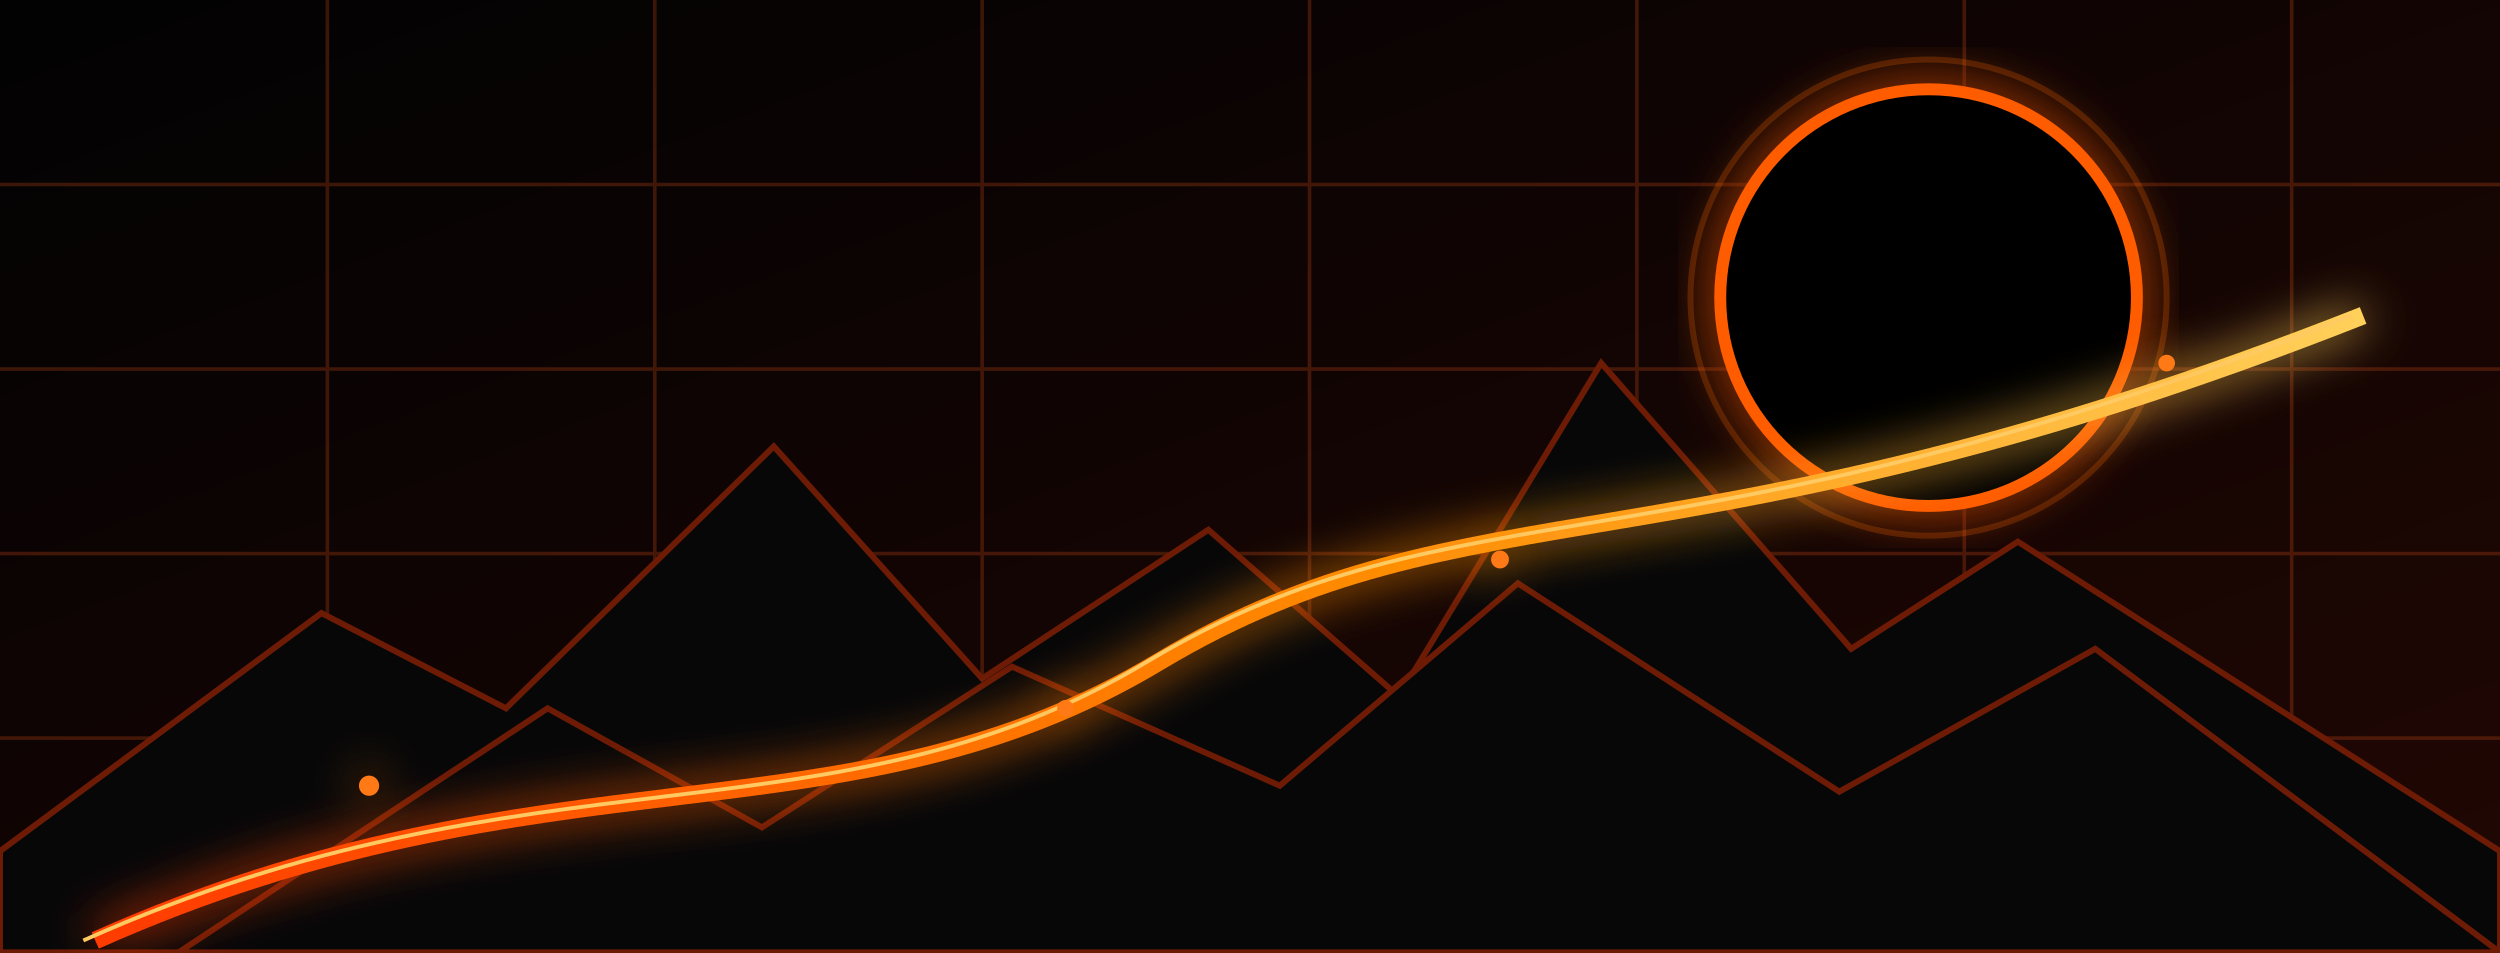
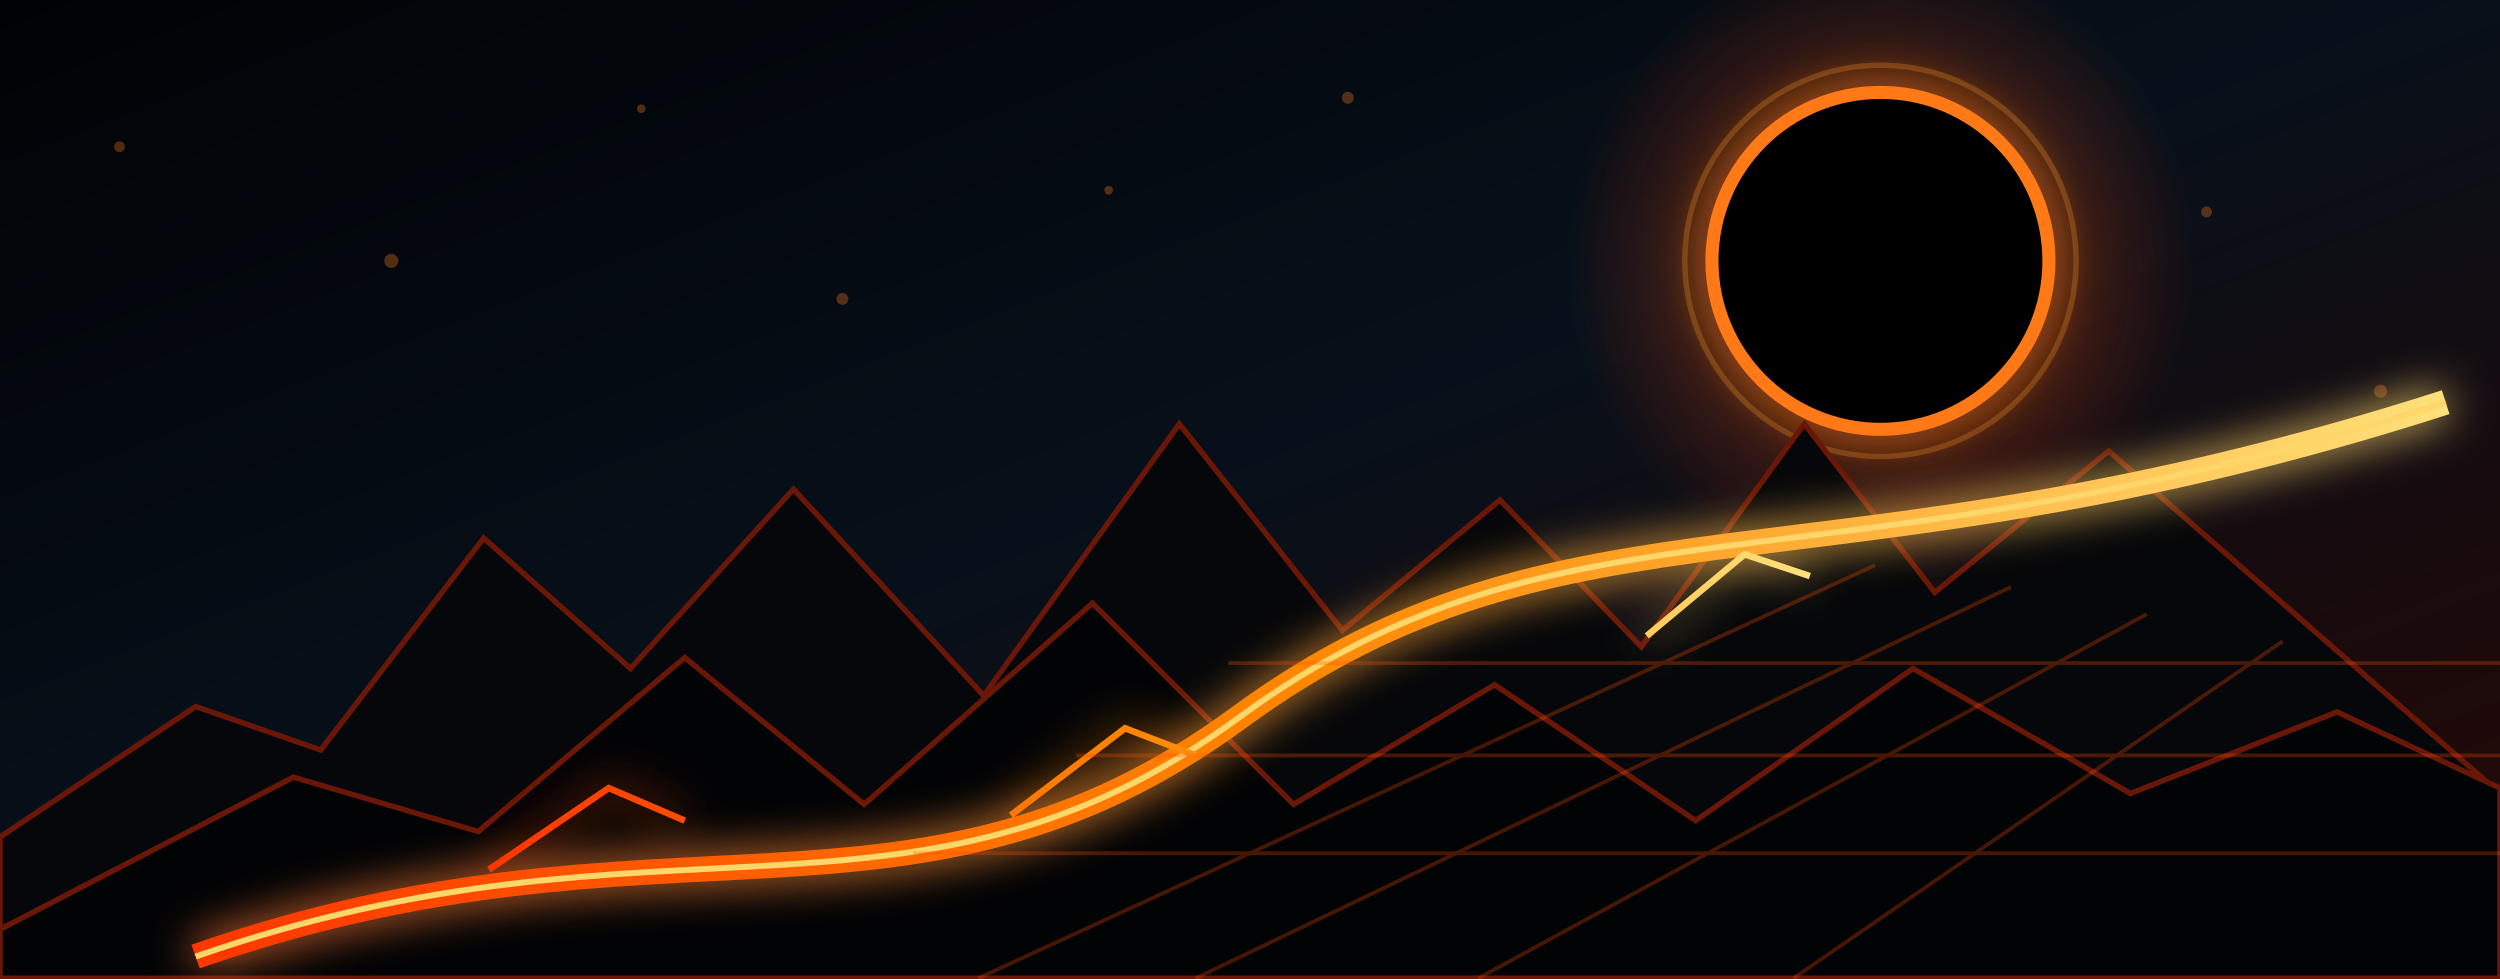
- <svg xmlns="http://www.w3.org/2000/svg" viewBox="0 0 420 160">
+ <svg xmlns="http://www.w3.org/2000/svg" viewBox="0 0 460 180">
  <defs>
    <linearGradient id="sky" x1="0" y1="0" x2="1" y2="1">
-       <stop stop-color="#020203" />
-       <stop offset="1" stop-color="#210703" />
+       <stop stop-color="#010205" />
+       <stop offset=".48" stop-color="#07101a" />
+       <stop offset="1" stop-color="#260704" />
    </linearGradient>
-     <linearGradient id="lava" x1="0" x2="1">
-       <stop stop-color="#ff3b00" />
-       <stop offset=".55" stop-color="#ff8a00" />
-       <stop offset="1" stop-color="#ffd05a" />
+     <radialGradient id="sun">
+       <stop stop-color="#ffb02c" />
+       <stop offset=".32" stop-color="#ff6410" stop-opacity=".62" />
+       <stop offset="1" stop-color="#ff3500" stop-opacity="0" />
+     </radialGradient>
+     <linearGradient id="fire" x1="0" x2="1">
+       <stop stop-color="#ff3600" />
+       <stop offset=".48" stop-color="#ff8500" />
+       <stop offset="1" stop-color="#ffe07a" />
    </linearGradient>
-     <filter id="g">
+     <filter id="glow" x="-80%" y="-80%" width="260%" height="260%">
      <feGaussianBlur stdDeviation="4" result="b" />
      <feMerge>
        <feMergeNode in="b" />
        <feMergeNode in="SourceGraphic" />
      </feMerge>
    </filter>
  </defs>
-   <rect width="420" height="160" fill="url(#sky)" />
-   <g opacity=".22" stroke="#ff5b1b" stroke-width=".6">
-     <path d="M0 31h420M0 62h420M0 93h420M0 124h420" />
-     <path d="M55 0v160M110 0v160M165 0v160M220 0v160M275 0v160M330 0v160M385 0v160" />
+   <rect width="460" height="180" fill="url(#sky)" />
+   <g opacity=".32" fill="#ff7a18">
+     <circle cx="22" cy="27" r="1" />
+     <circle cx="72" cy="48" r="1.3" />
+     <circle cx="118" cy="20" r=".8" />
+     <circle cx="155" cy="55" r="1.1" />
+     <circle cx="204" cy="35" r=".8" />
+     <circle cx="248" cy="18" r="1.1" />
+     <circle cx="406" cy="39" r="1" />
+     <circle cx="438" cy="72" r="1.2" />
  </g>
-   <circle cx="324" cy="50" r="35" fill="#010101" stroke="#ff5c00" stroke-width="2" filter="url(#g)" />
-   <circle cx="324" cy="50" r="40" fill="none" stroke="#ff6b00" stroke-opacity=".23" />
-   <g fill="#070708" stroke="#6d1b05" stroke-width="1">
-     <path d="M0 143 54 103l31 16 45-44 35 39 38-25 32 28 34-56 42 48 28-18 81 52v17H0z" />
-     <path d="M30 160 92 119l36 20 42-27 45 20 40-34 54 35 43-24 68 51z" />
+   <circle cx="346" cy="48" r="58" fill="url(#sun)" opacity=".6" />
+   <circle cx="346" cy="48" r="31" fill="#010203" stroke="#ff7a16" stroke-width="2.4" filter="url(#glow)" />
+   <circle cx="346" cy="48" r="36" fill="none" stroke="#ff9b28" stroke-opacity=".26" />
+   <g stroke="#6b1707" stroke-width="1" fill="#06070a">
+     <path d="M0 154 36 130 59 138 89 99 116 123 146 90 181 128 217 78 247 116 276 92 302 119 332 78 356 109 388 83 460 146V180H0Z" />
+     <path d="M0 171 54 143 88 153 126 121 159 148 201 111 238 148 275 126 312 151 352 123 392 146 430 131 460 145V180H0Z" fill="#020305" />
  </g>
-   <path d="M16 158c76-34 126-15 179-47 52-31 88-13 202-58" fill="none" stroke="url(#lava)" stroke-width="3" filter="url(#g)" />
-   <path d="M14 158c76-34 126-15 179-47 52-31 88-13 202-58" fill="none" stroke="#ffca62" stroke-width=".65" />
-   <g fill="#ff7a15" filter="url(#g)">
-     <circle cx="62" cy="132" r="1.7" />
-     <circle cx="179" cy="119" r="1.4" />
-     <circle cx="252" cy="94" r="1.5" />
-     <circle cx="364" cy="61" r="1.4" />
+   <g fill="none" stroke="url(#fire)" filter="url(#glow)">
+     <path d="M36 176C122 146 168 176 228 132S335 111 450 74" stroke-width="4.6" />
+     <path d="M36 176C122 146 168 176 228 132S335 111 450 74" stroke="#ffd66b" stroke-width="1.1" />
+     <path d="M90 160 112 145 126 151M186 150 207 134 220 139M303 117 321 102 333 106" stroke-width="1.2" />
+   </g>
+   <g opacity=".28" stroke="#ff4b00" stroke-width=".7">
+     <path d="M180 180 345 104M220 180 370 108M272 180 395 113M330 180 420 118" />
+     <path d="M168 157h292M198 139h262M226 122h234" />
  </g>
</svg>
